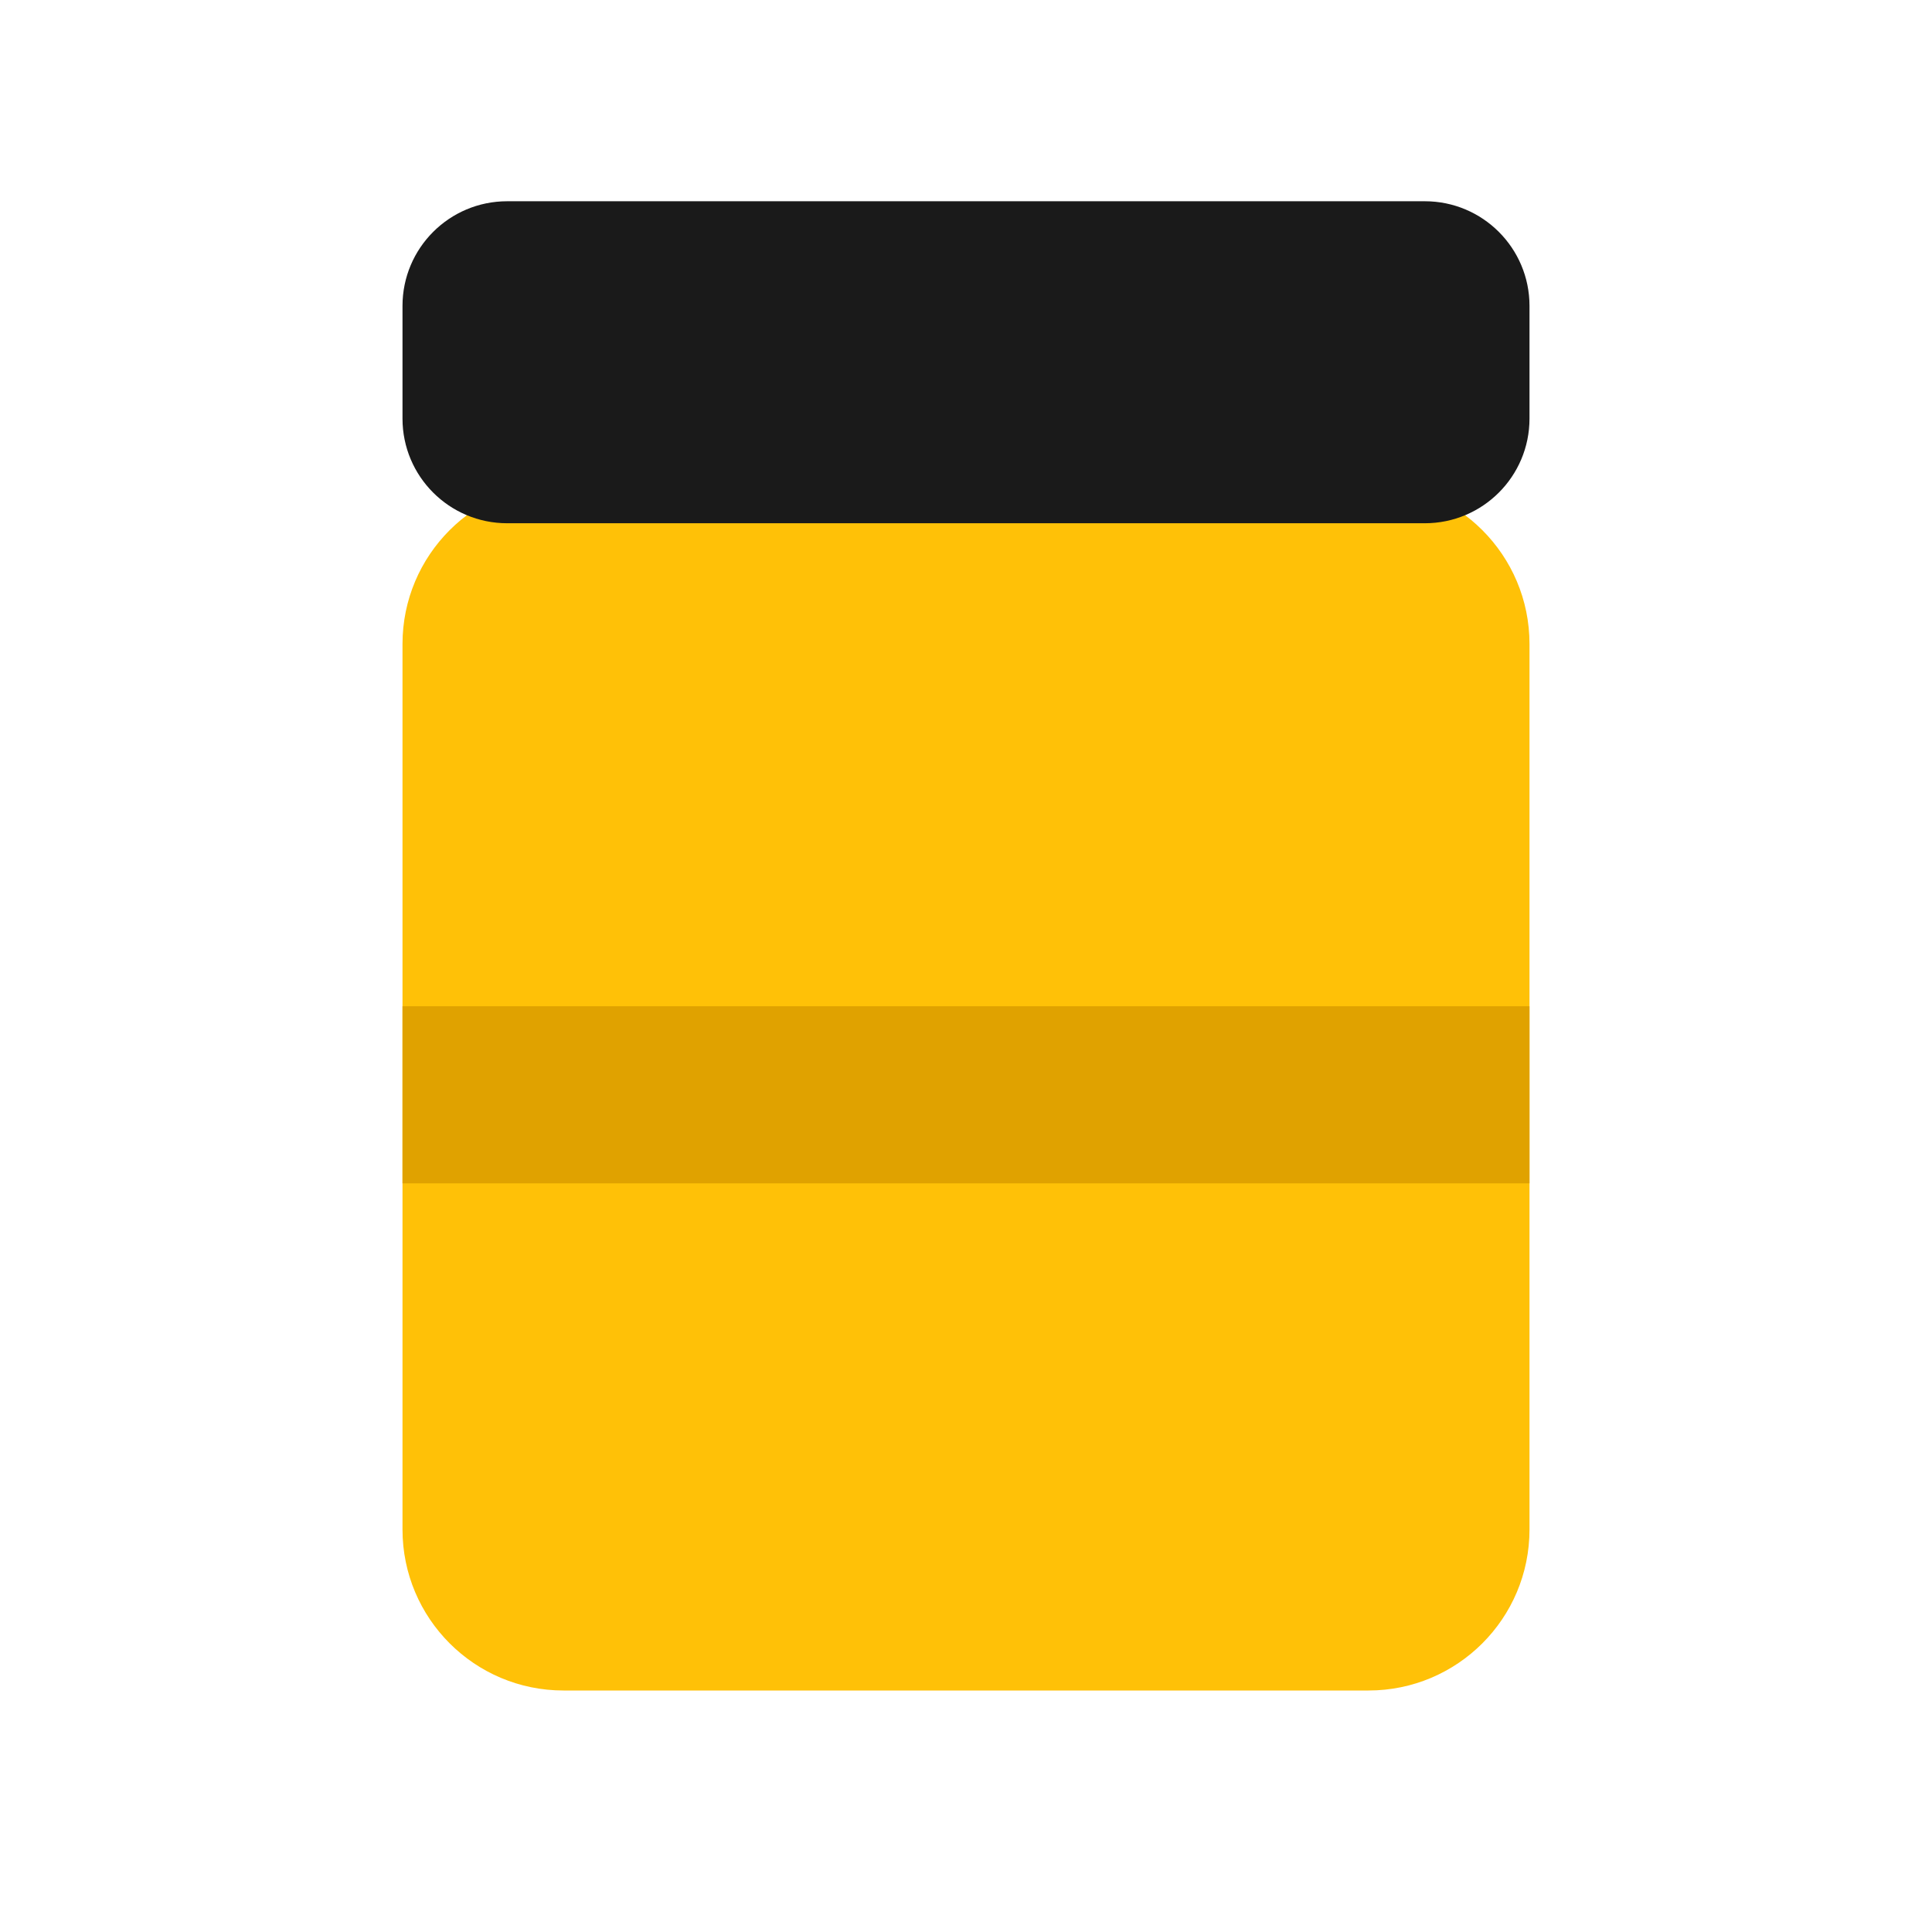
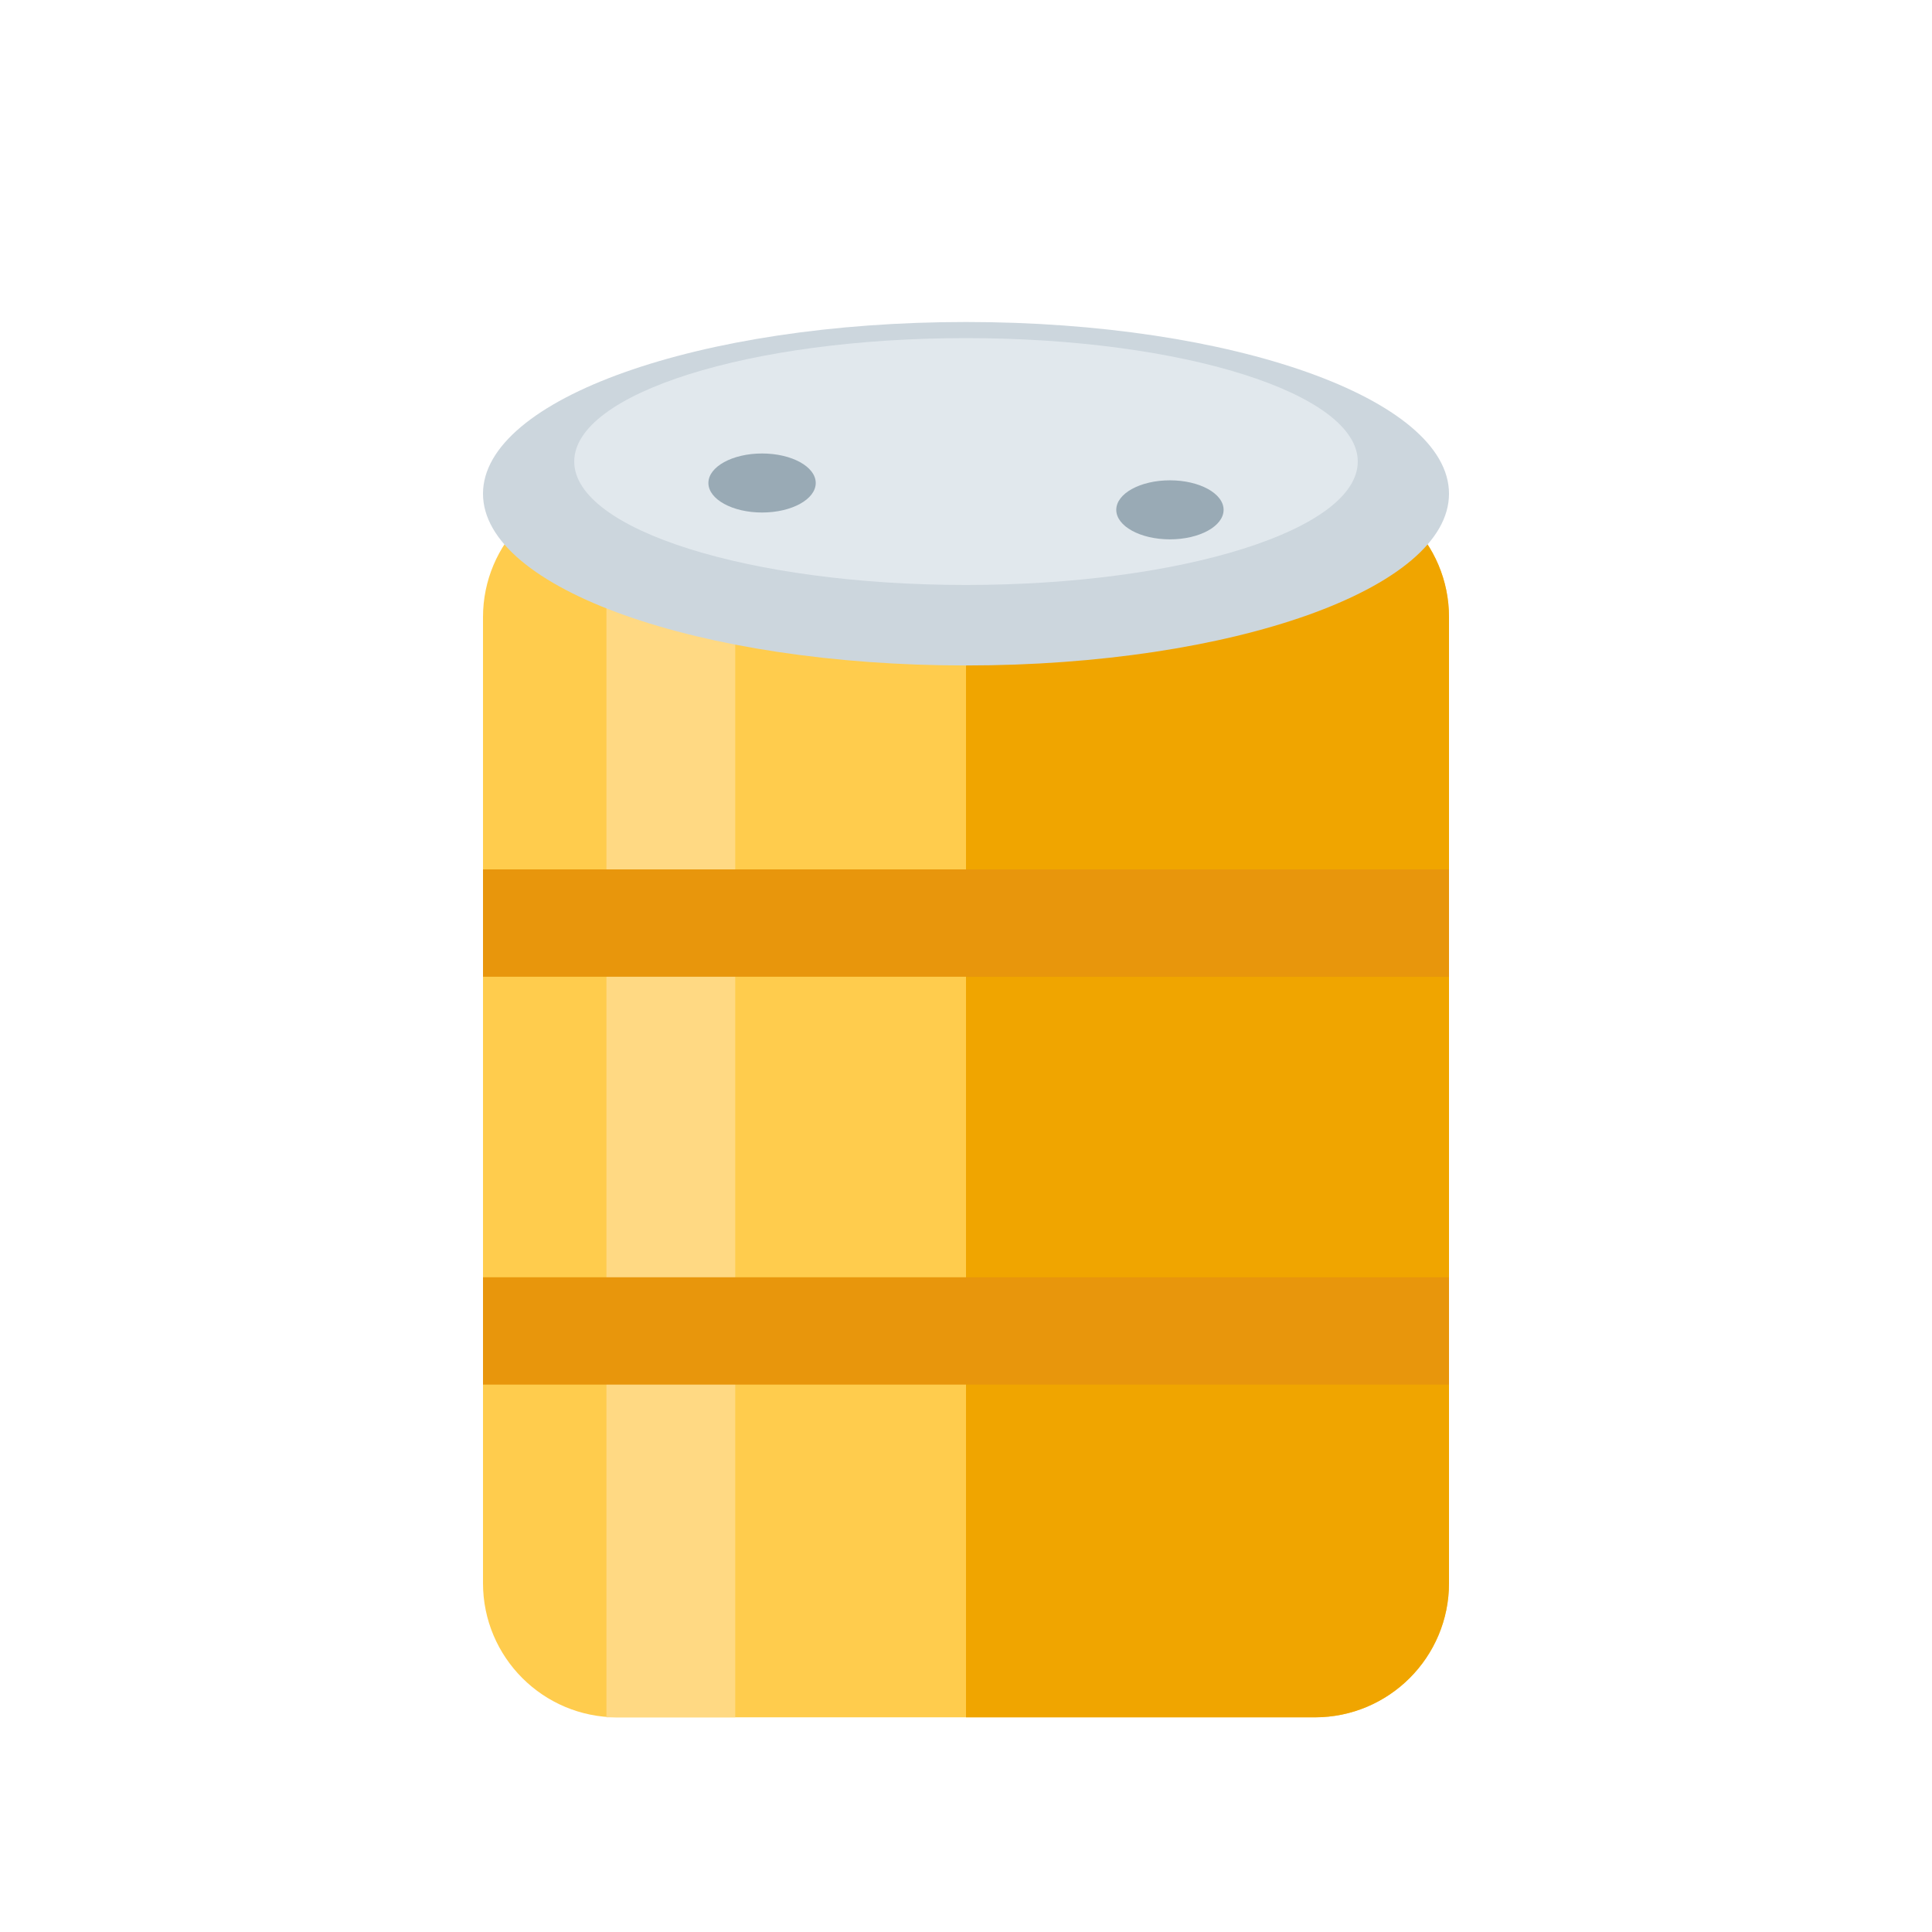
- <svg xmlns="http://www.w3.org/2000/svg" viewBox="0 0 24 24">
-   <rect x="5" y="6" width="14" height="15" rx="2" fill="#FFC107" />
-   <rect x="5" y="12.5" width="14" height="2.2" fill="#E0A200" />
-   <rect x="5" y="2.5" width="14" height="4" rx="1.3" fill="#1A1A1A" />
+ <svg xmlns="http://www.w3.org/2000/svg" viewBox="0 0 36 36">
+   <rect x="9" y="9" width="18" height="23" rx="2.5" fill="#FFCC4D" />
+   <path d="M18 9h6.5a2.5 2.5 0 0 1 2.5 2.5V29.5A2.5 2.5 0 0 1 24.5 32H18z" fill="#F0A500" />
+   <rect x="11.3" y="9" width="2.4" height="23" fill="#FFD983" />
+   <rect x="9" y="16.2" width="18" height="2" fill="#E8960C" />
+   <rect x="9" y="23.8" width="18" height="2" fill="#E8960C" />
+   <ellipse cx="18" cy="9.2" rx="9" ry="3.2" fill="#CCD6DD" />
+   <ellipse cx="18" cy="8.6" rx="7.3" ry="2.3" fill="#E1E8ED" />
+   <ellipse cx="14.2" cy="9" rx="1" ry="0.55" fill="#99AAB5" />
+   <ellipse cx="21.8" cy="9.5" rx="1" ry="0.55" fill="#99AAB5" />
</svg>
